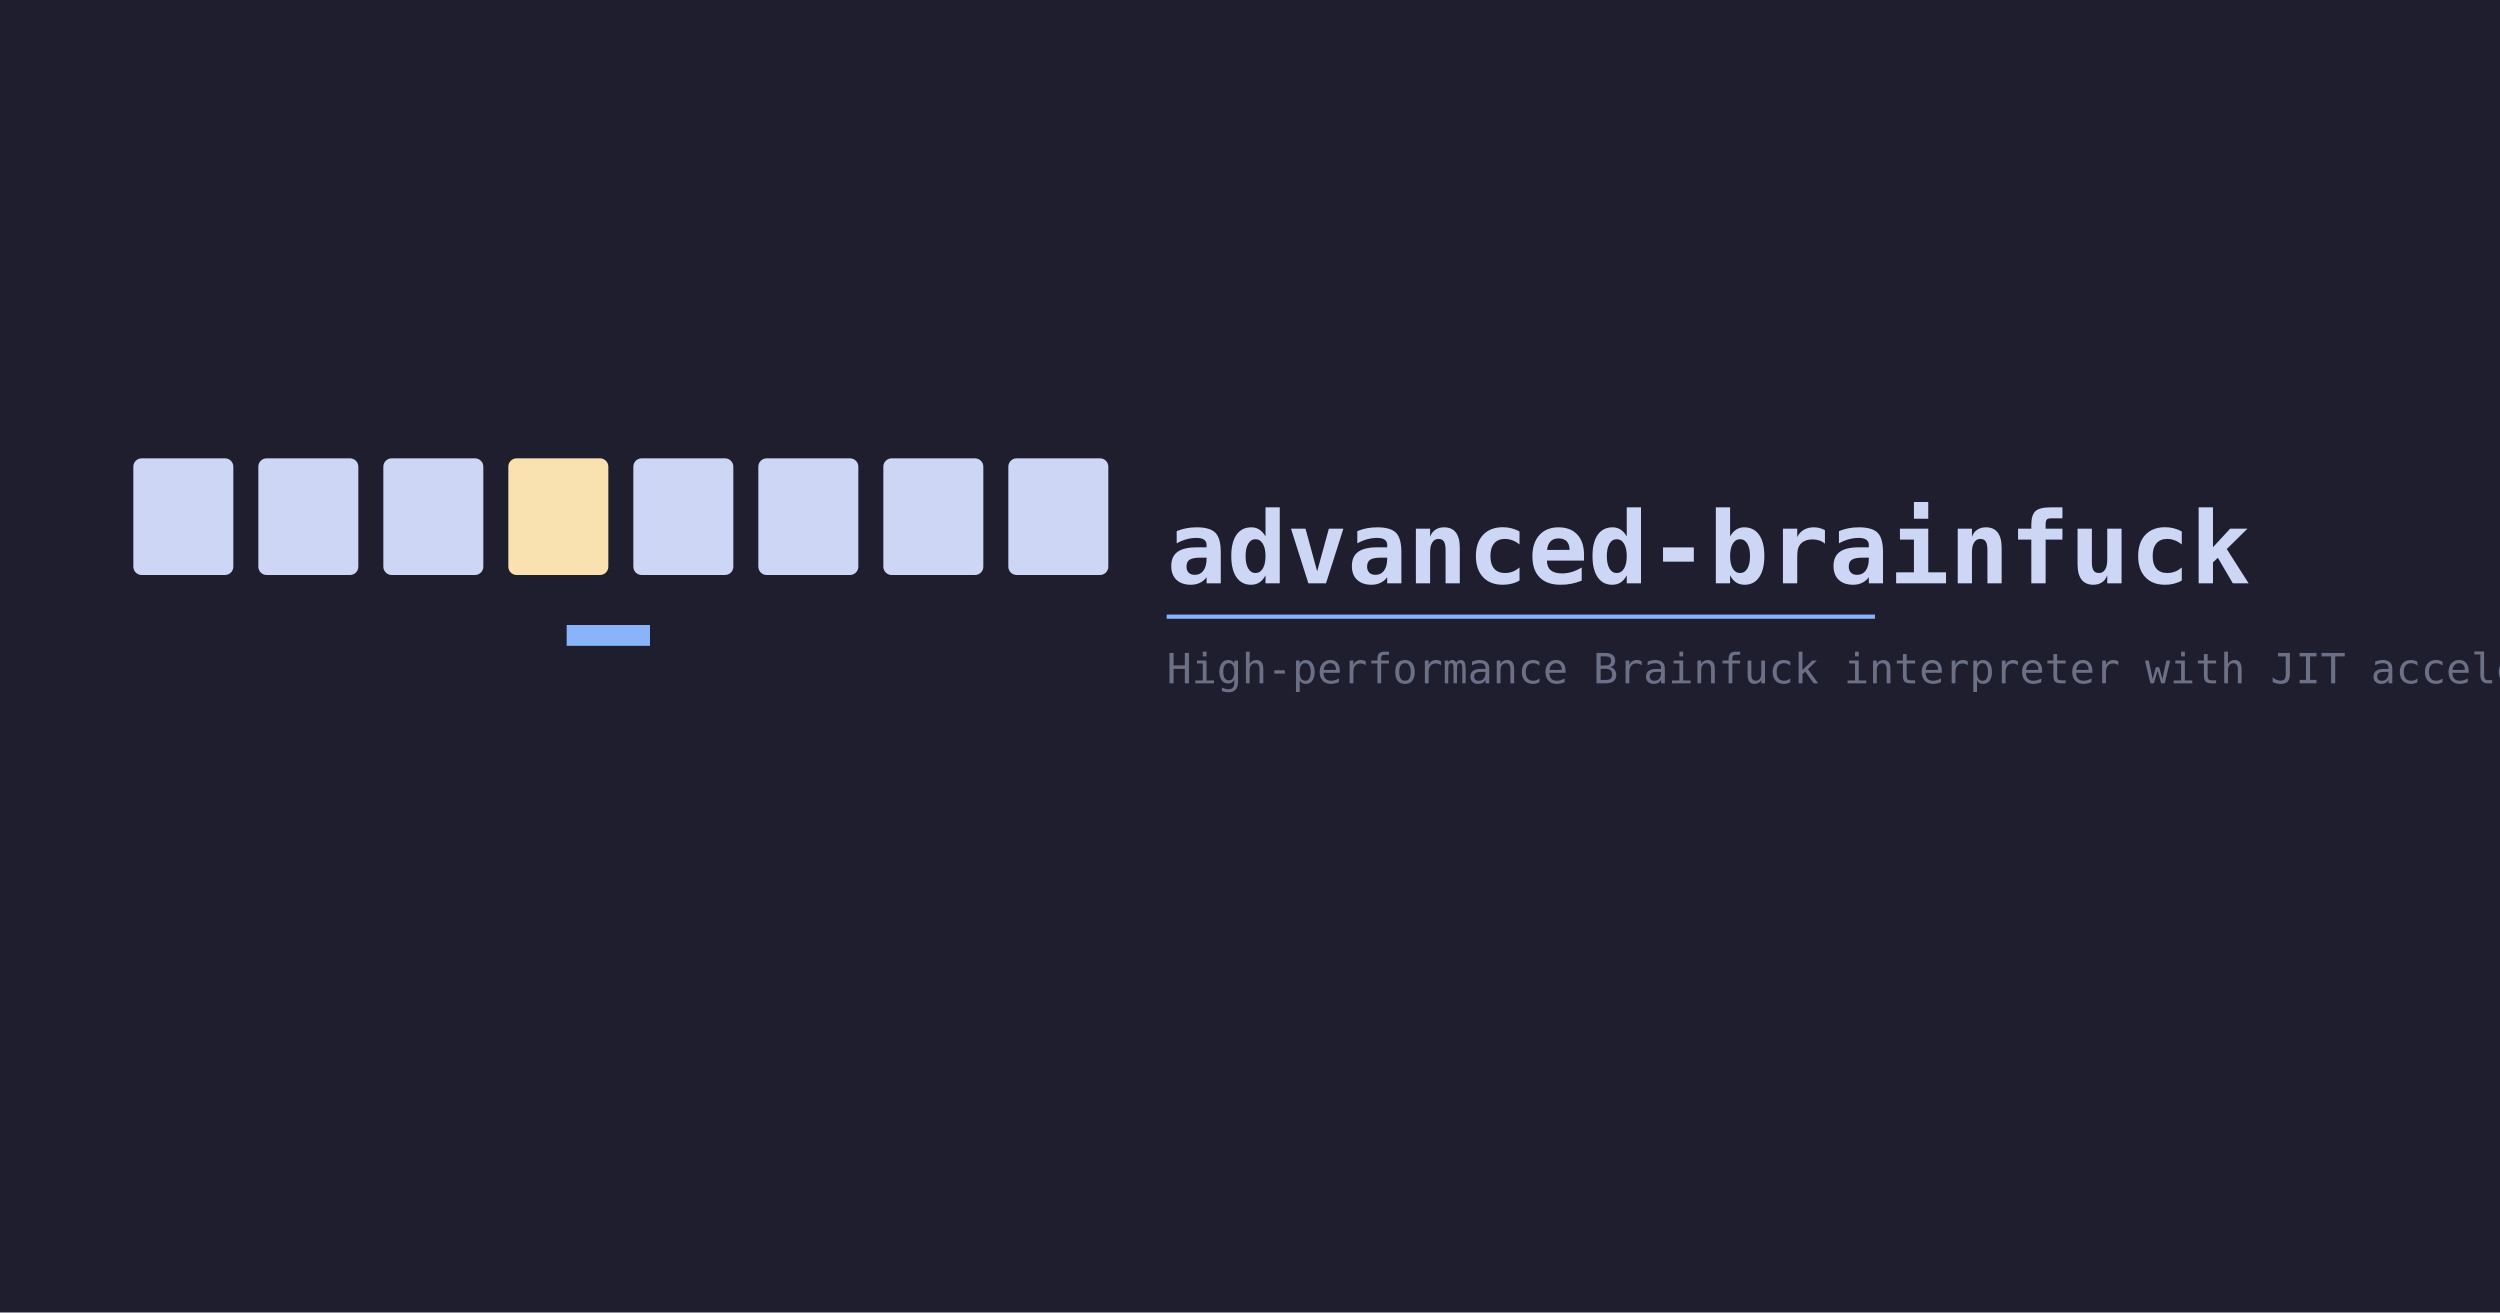
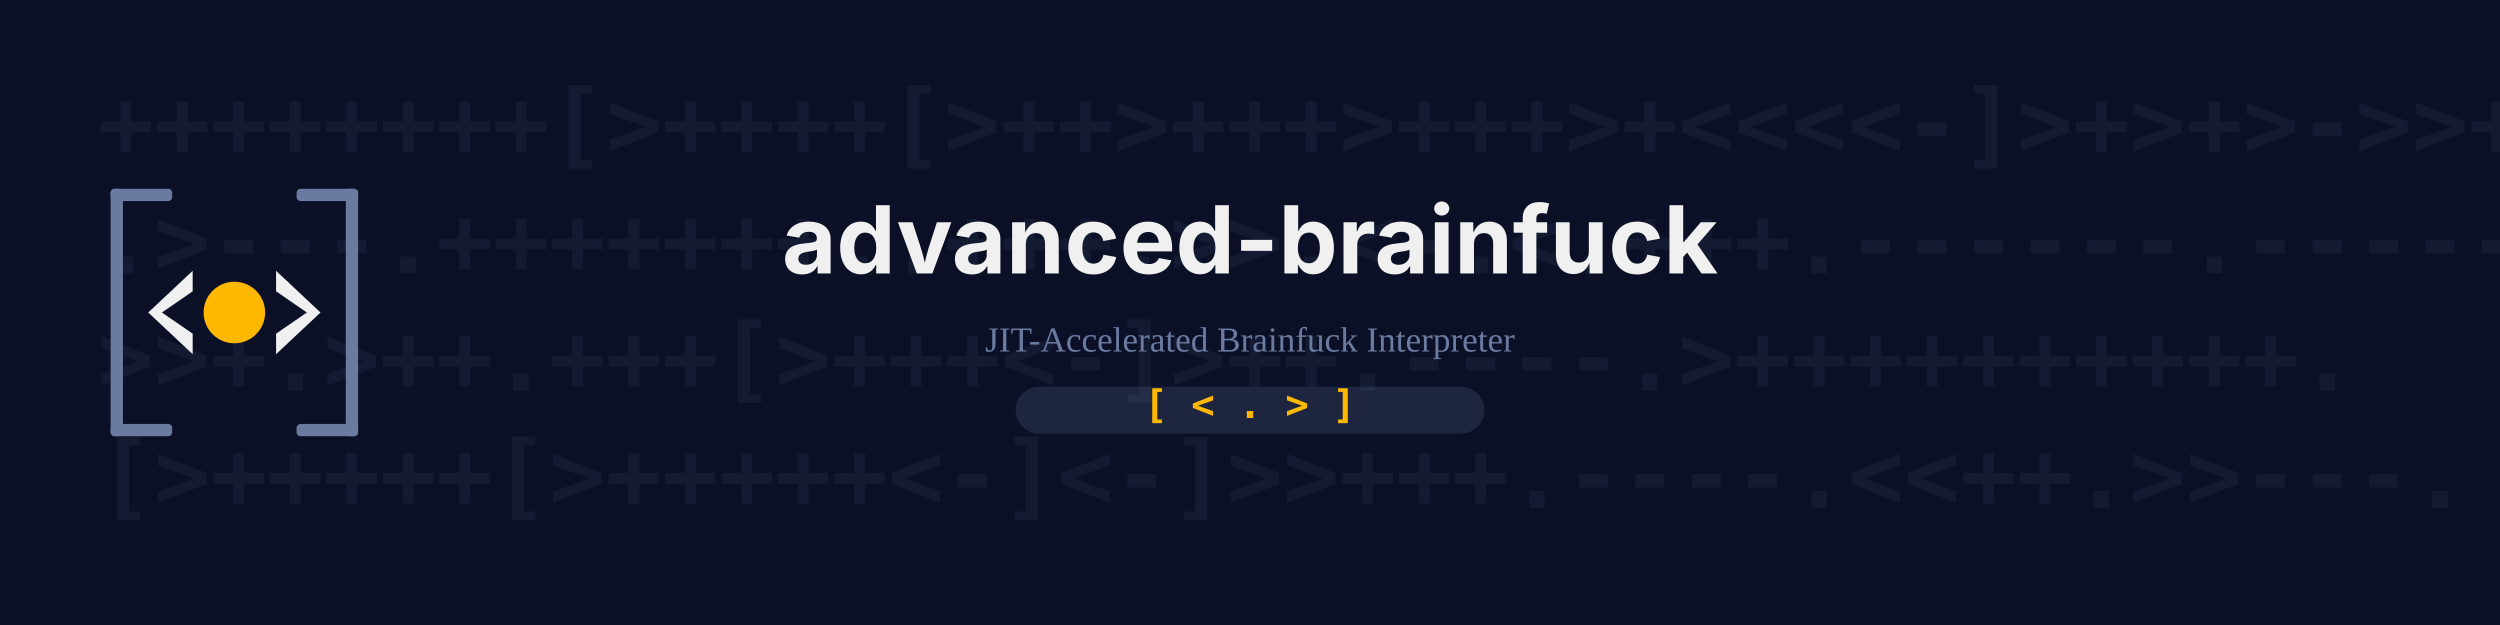
- <svg xmlns="http://www.w3.org/2000/svg" viewBox="0 0 1200 630" width="1200" height="630">
-   <rect width="1200" height="630" fill="#1E1E2E" />
-   <g transform="translate(64, 220)">
-     <rect x="0" y="0" width="48" height="56" fill="#CDD6F4" rx="4" />
-     <rect x="60" y="0" width="48" height="56" fill="#CDD6F4" rx="4" />
-     <rect x="120" y="0" width="48" height="56" fill="#CDD6F4" rx="4" />
-     <rect x="180" y="0" width="48" height="56" fill="#F9E2AF" rx="4" />
-     <rect x="240" y="0" width="48" height="56" fill="#CDD6F4" rx="4" />
-     <rect x="300" y="0" width="48" height="56" fill="#CDD6F4" rx="4" />
-     <rect x="360" y="0" width="48" height="56" fill="#CDD6F4" rx="4" />
-     <rect x="420" y="0" width="48" height="56" fill="#CDD6F4" rx="4" />
-     <polygon points="228,66 228,80 208,80 208,90 248,90 248,80 228,80" fill="#89B4FA" />
+ <svg xmlns="http://www.w3.org/2000/svg" width="1280" height="320" viewBox="0 0 1280 320">
+   <defs>
+     <style>
+       .bg { fill: #0B1026; }
+       .accent { fill: #6A7AA0; }
+       .primary { fill: #F0F0F0; }
+       .secondary { fill: #FFB800; }
+       .code { font-family: 'JetBrains Mono', 'Fira Code', 'Consolas', monospace; font-weight: 600; }
+       .title { font-family: 'Inter', 'Helvetica', sans-serif; font-weight: 700; }
+     </style>
+   </defs>
+   <rect class="bg" width="1280" height="320" />
+   <g opacity="0.1" class="accent">
+     <text x="50" y="80" font-size="48" class="code">++++++++[&gt;++++[&gt;++&gt;+++&gt;+++&gt;+&lt;&lt;&lt;&lt;-]&gt;+&gt;+&gt;-&gt;&gt;+[&lt;]&lt;-]&gt;&gt;</text>
+     <text x="50" y="140" font-size="48" class="code">.&gt;---.+++++++..+++.&gt;&gt;.&lt;-.&lt;.+++.------.--------.</text>
+     <text x="50" y="200" font-size="48" class="code">&gt;&gt;+.&gt;++.+++[&gt;+++&lt;-]&gt;++.----.&gt;++++++++++.</text>
+     <text x="50" y="260" font-size="48" class="code">[&gt;+++++[&gt;+++++&lt;-]&lt;-]&gt;&gt;+++.----.&lt;&lt;++.&gt;&gt;---.</text>
  </g>
-   <text x="560" y="280" font-family="monospace" font-size="48" font-weight="bold" fill="#CDD6F4">advanced-brainfuck</text>
-   <line x1="560" y1="296" x2="900" y2="296" stroke="#89B4FA" stroke-width="2" />
-   <text x="560" y="328" font-family="monospace" font-size="20" fill="#6C7086">High-performance Brainfuck interpreter with JIT acceleration</text>
+   <g transform="translate(120, 160) scale(0.35)">
+     <rect x="-181" y="-181" width="18" height="362" rx="6" fill="#6A7AA0" />
+     <rect x="-181" y="-181" width="90" height="18" rx="6" fill="#6A7AA0" />
+     <rect x="-181" y="163" width="90" height="18" rx="6" fill="#6A7AA0" />
+     <rect x="163" y="-181" width="18" height="362" rx="6" fill="#6A7AA0" />
+     <rect x="91" y="-181" width="90" height="18" rx="6" fill="#6A7AA0" />
+     <rect x="91" y="163" width="90" height="18" rx="6" fill="#6A7AA0" />
+     <polygon points="-126,0 -61,-61 -61,-31 -106,0 -61,31 -61,61" fill="#F0F0F0" />
+     <circle cx="0" cy="0" r="45" fill="#FFB800" />
+     <polygon points="126,0 61,-61 61,-31 106,0 61,31 61,61" fill="#F0F0F0" />
+   </g>
+   <g transform="translate(640, 160)">
+     <text x="0" y="-20" text-anchor="middle" font-size="48" class="title primary">advanced-brainfuck</text>
+     <text x="0" y="20" text-anchor="middle" font-size="18" class="accent">JIT-Accelerated Brainfuck Interpreter</text>
+     <g transform="translate(0, 50)">
+       <rect x="-120" y="-12" width="240" height="24" rx="12" class="accent" opacity="0.2" />
+       <text x="0" y="4" text-anchor="middle" font-size="20" class="code secondary">[ &lt; . &gt; ]</text>
+     </g>
+   </g>
</svg>
